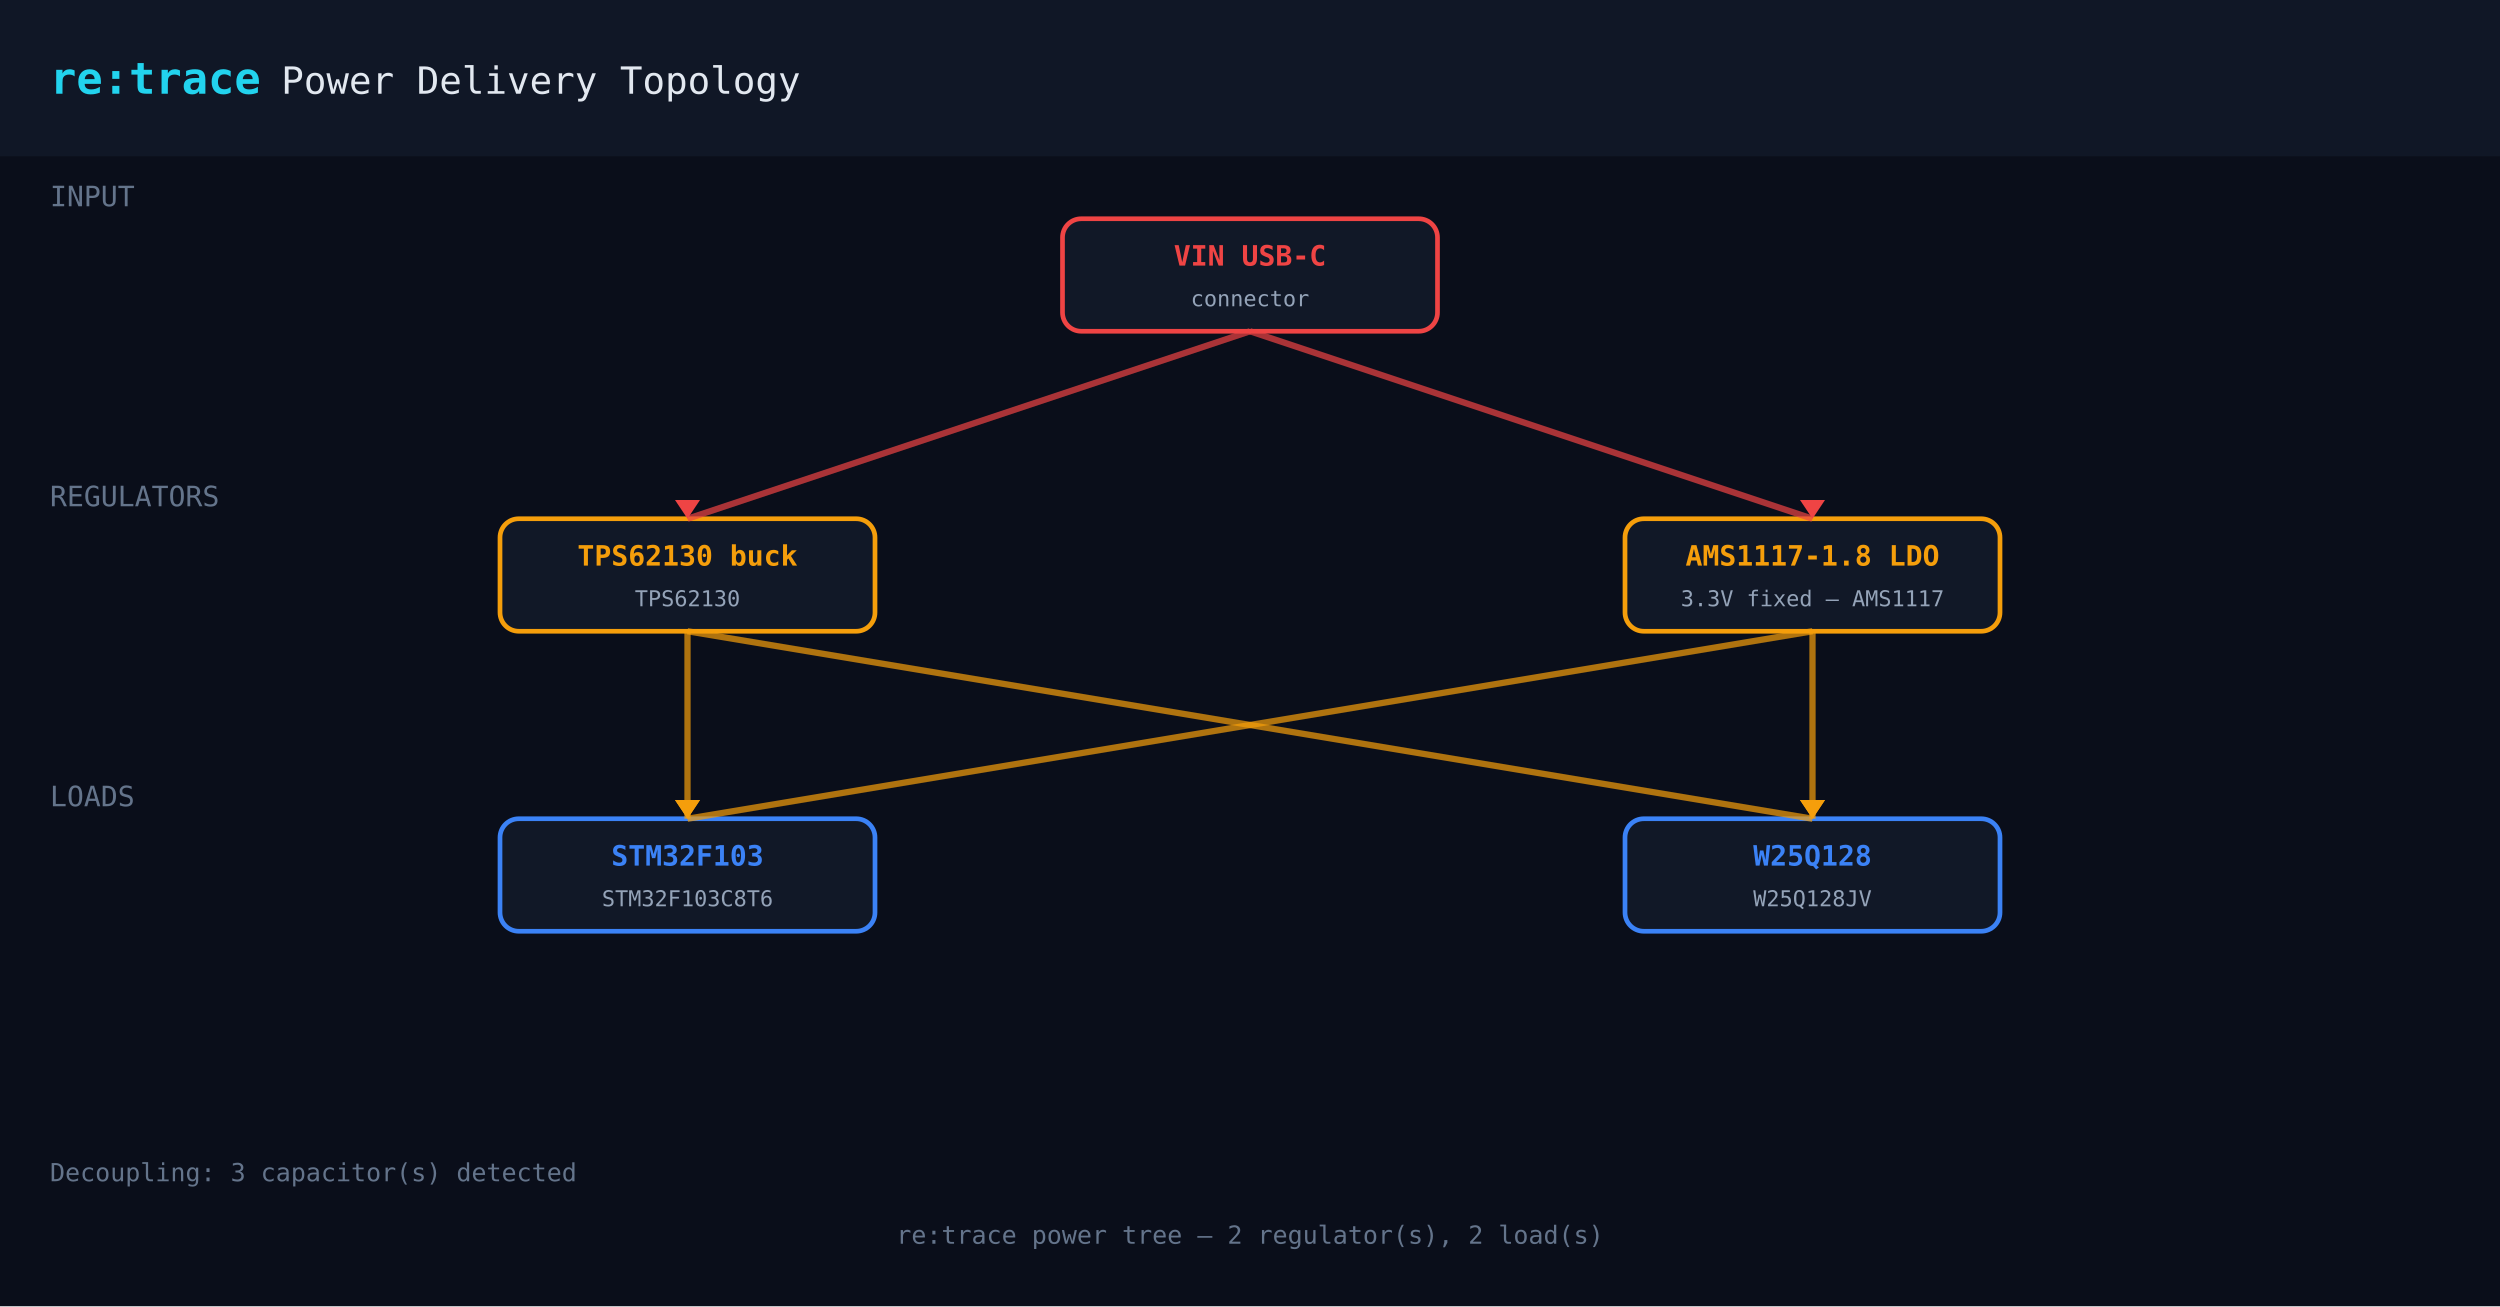
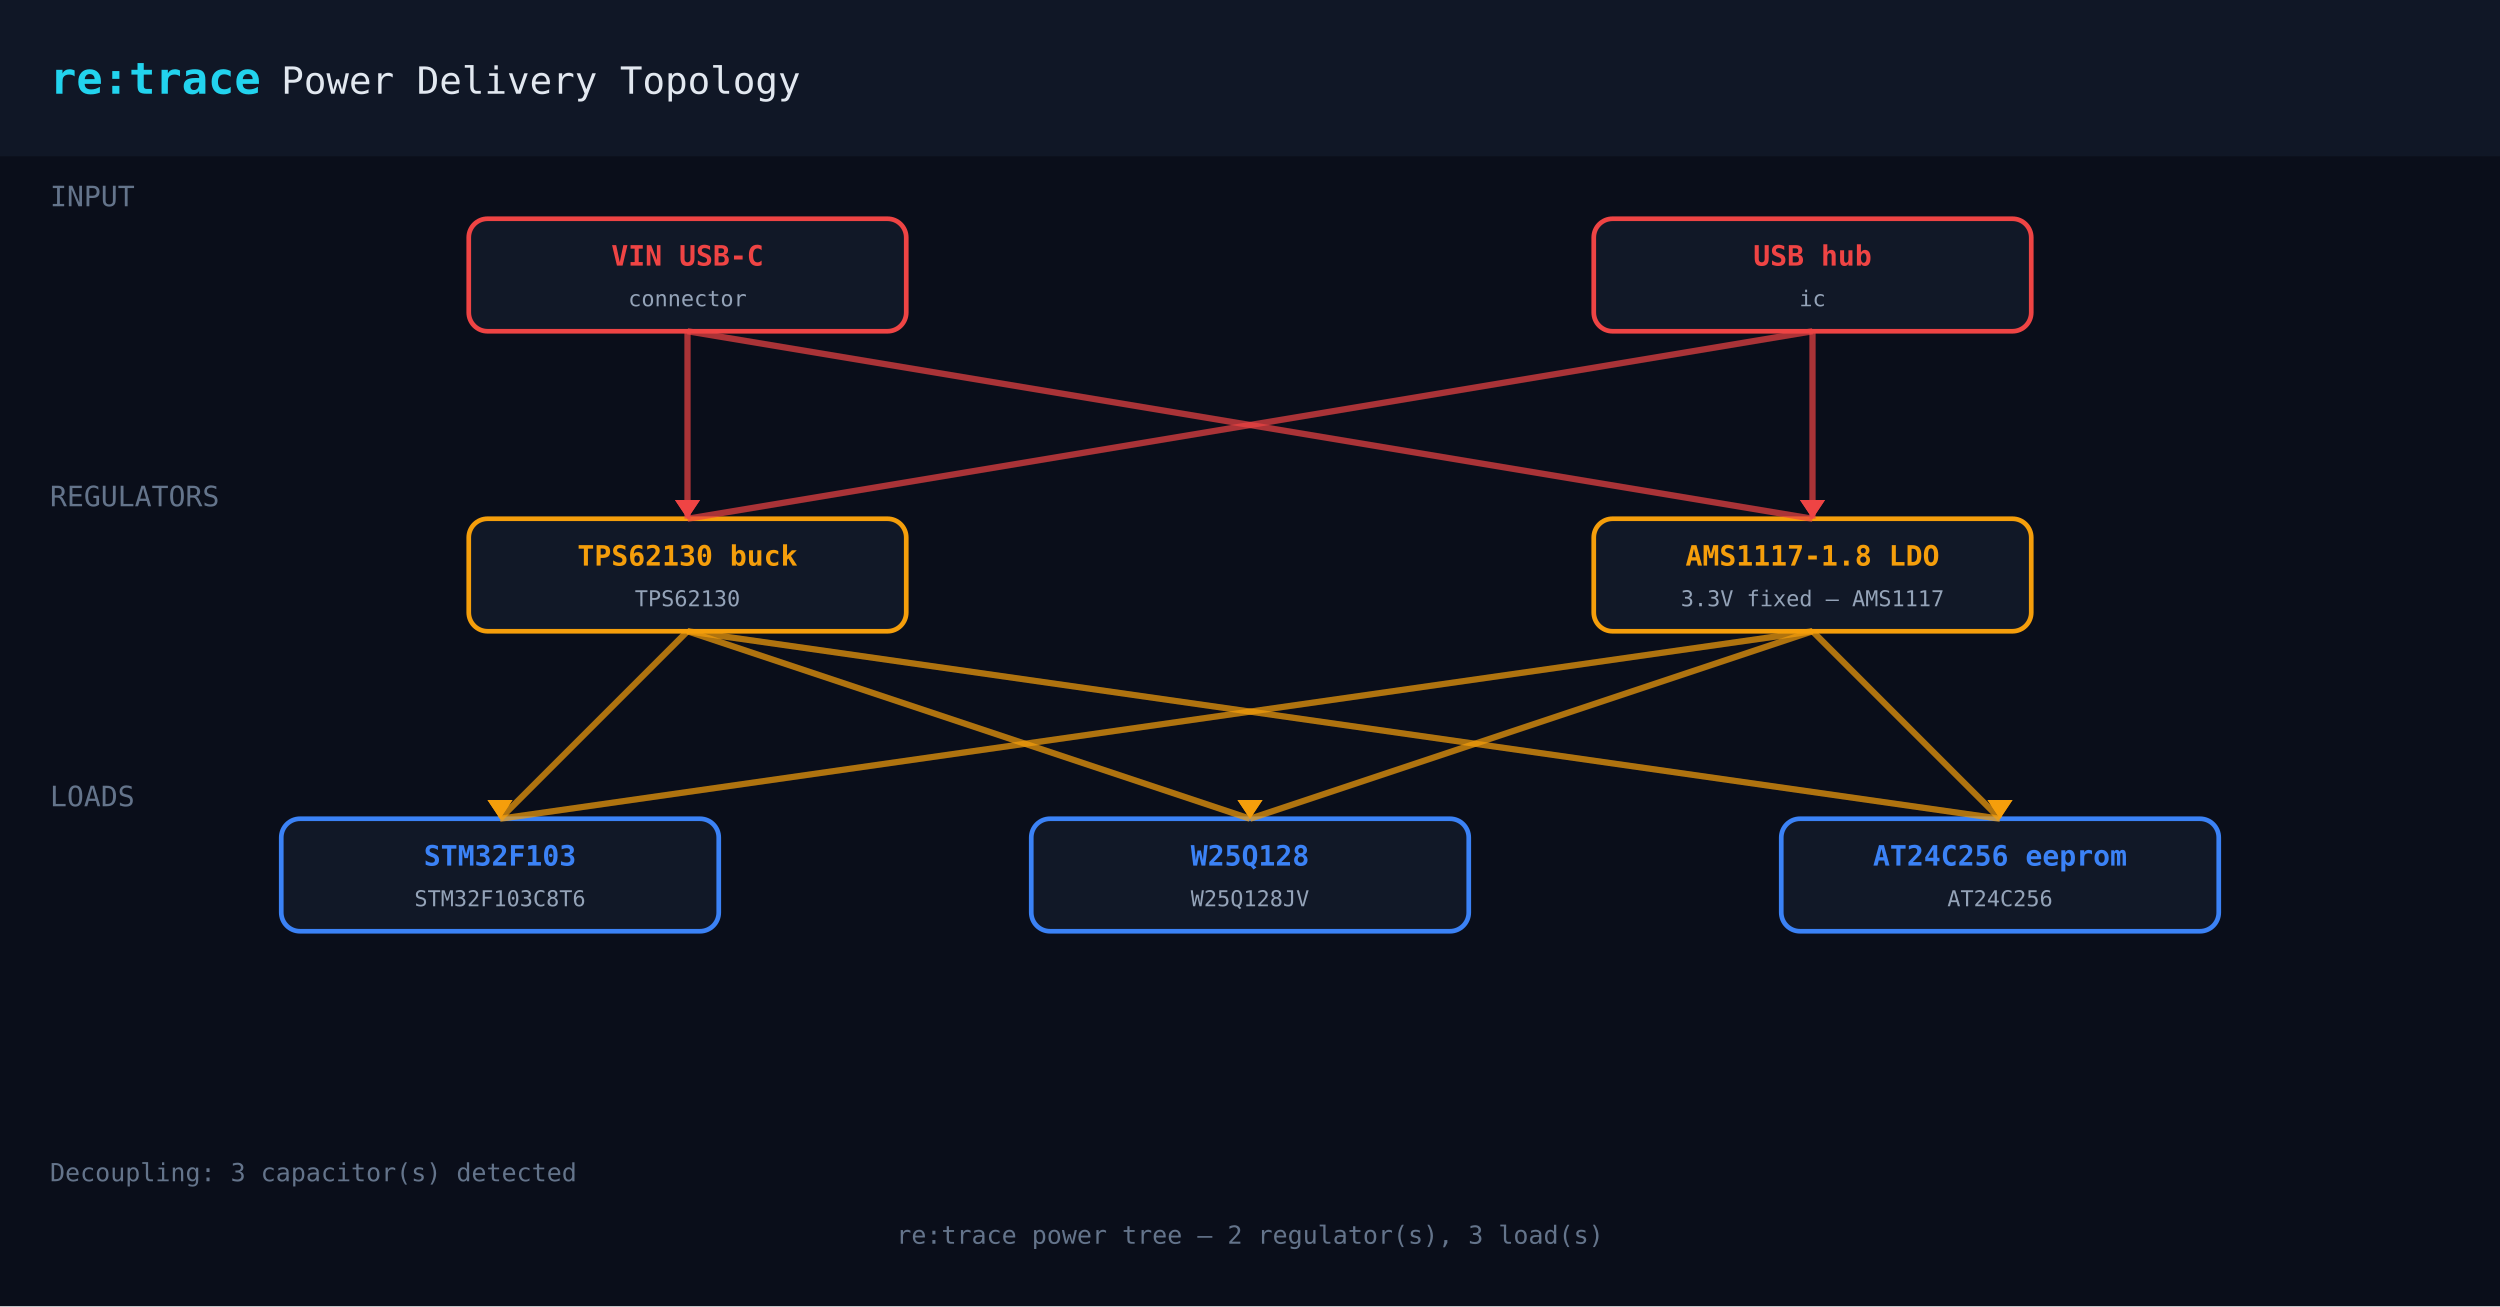
<svg xmlns="http://www.w3.org/2000/svg" width="800" height="418" viewBox="0 0 800 418">
  <rect width="800" height="418" fill="#0a0e1a" />
  <rect width="800" height="50" fill="#111827" fill-opacity="0.92" />
  <text x="16" y="30" font-family="'JetBrains Mono', 'Fira Code', 'SF Mono', monospace" font-size="14" fill="#22d3ee" font-weight="bold">re:trace</text>
  <text x="90" y="30" font-family="'JetBrains Mono', 'Fira Code', 'SF Mono', monospace" font-size="12" fill="#e2e8f0">Power Delivery Topology</text>
  <text x="16" y="66" font-family="'JetBrains Mono', 'Fira Code', 'SF Mono', monospace" font-size="9" fill="#64748b">INPUT</text>
  <text x="16" y="162" font-family="'JetBrains Mono', 'Fira Code', 'SF Mono', monospace" font-size="9" fill="#64748b">REGULATORS</text>
  <text x="16" y="258" font-family="'JetBrains Mono', 'Fira Code', 'SF Mono', monospace" font-size="9" fill="#64748b">LOADS</text>
-   <rect x="340" y="70" width="120" height="36" rx="6" fill="#111827" stroke="#ef4444" stroke-width="1.5" />
-   <text x="400" y="85" text-anchor="middle" font-family="'JetBrains Mono', 'Fira Code', 'SF Mono', monospace" font-size="9" fill="#ef4444" font-weight="bold">VIN USB-C</text>
-   <text x="400" y="98" text-anchor="middle" font-family="'JetBrains Mono', 'Fira Code', 'SF Mono', monospace" font-size="7" fill="#94a3b8">connector</text>
-   <rect x="160" y="166" width="120" height="36" rx="6" fill="#111827" stroke="#f59e0b" stroke-width="1.5" />
+   <rect x="150" y="70" width="140" height="36" rx="6" fill="#111827" stroke="#ef4444" stroke-width="1.5" />
+   <text x="220" y="85" text-anchor="middle" font-family="'JetBrains Mono', 'Fira Code', 'SF Mono', monospace" font-size="9" fill="#ef4444" font-weight="bold">VIN USB-C</text>
+   <text x="220" y="98" text-anchor="middle" font-family="'JetBrains Mono', 'Fira Code', 'SF Mono', monospace" font-size="7" fill="#94a3b8">connector</text>
+   <rect x="510" y="70" width="140" height="36" rx="6" fill="#111827" stroke="#ef4444" stroke-width="1.5" />
+   <text x="580" y="85" text-anchor="middle" font-family="'JetBrains Mono', 'Fira Code', 'SF Mono', monospace" font-size="9" fill="#ef4444" font-weight="bold">USB hub</text>
+   <text x="580" y="98" text-anchor="middle" font-family="'JetBrains Mono', 'Fira Code', 'SF Mono', monospace" font-size="7" fill="#94a3b8">ic</text>
+   <rect x="150" y="166" width="140" height="36" rx="6" fill="#111827" stroke="#f59e0b" stroke-width="1.5" />
  <text x="220" y="181" text-anchor="middle" font-family="'JetBrains Mono', 'Fira Code', 'SF Mono', monospace" font-size="9" fill="#f59e0b" font-weight="bold">TPS62130 buck</text>
  <text x="220" y="194" text-anchor="middle" font-family="'JetBrains Mono', 'Fira Code', 'SF Mono', monospace" font-size="7" fill="#94a3b8">TPS62130</text>
-   <rect x="520" y="166" width="120" height="36" rx="6" fill="#111827" stroke="#f59e0b" stroke-width="1.5" />
+   <rect x="510" y="166" width="140" height="36" rx="6" fill="#111827" stroke="#f59e0b" stroke-width="1.5" />
  <text x="580" y="181" text-anchor="middle" font-family="'JetBrains Mono', 'Fira Code', 'SF Mono', monospace" font-size="9" fill="#f59e0b" font-weight="bold">AMS1117-1.8 LDO</text>
  <text x="580" y="194" text-anchor="middle" font-family="'JetBrains Mono', 'Fira Code', 'SF Mono', monospace" font-size="7" fill="#94a3b8">3.3V fixed — AMS1117</text>
-   <line x1="400" y1="106" x2="220" y2="166" stroke="#ef4444" stroke-width="2" stroke-opacity="0.7" />
+   <line x1="220" y1="106" x2="220" y2="166" stroke="#ef4444" stroke-width="2" stroke-opacity="0.7" />
  <polygon points="220,166 216,160 224,160" fill="#ef4444" />
-   <line x1="400" y1="106" x2="580" y2="166" stroke="#ef4444" stroke-width="2" stroke-opacity="0.7" />
+   <line x1="220" y1="106" x2="580" y2="166" stroke="#ef4444" stroke-width="2" stroke-opacity="0.7" />
  <polygon points="580,166 576,160 584,160" fill="#ef4444" />
-   <rect x="160" y="262" width="120" height="36" rx="6" fill="#111827" stroke="#3b82f6" stroke-width="1.5" />
-   <text x="220" y="277" text-anchor="middle" font-family="'JetBrains Mono', 'Fira Code', 'SF Mono', monospace" font-size="9" fill="#3b82f6" font-weight="bold">STM32F103</text>
-   <text x="220" y="290" text-anchor="middle" font-family="'JetBrains Mono', 'Fira Code', 'SF Mono', monospace" font-size="7" fill="#94a3b8">STM32F103C8T6</text>
-   <rect x="520" y="262" width="120" height="36" rx="6" fill="#111827" stroke="#3b82f6" stroke-width="1.5" />
-   <text x="580" y="277" text-anchor="middle" font-family="'JetBrains Mono', 'Fira Code', 'SF Mono', monospace" font-size="9" fill="#3b82f6" font-weight="bold">W25Q128</text>
-   <text x="580" y="290" text-anchor="middle" font-family="'JetBrains Mono', 'Fira Code', 'SF Mono', monospace" font-size="7" fill="#94a3b8">W25Q128JV</text>
-   <line x1="220" y1="202" x2="220" y2="262" stroke="#f59e0b" stroke-width="2" stroke-opacity="0.7" />
-   <polygon points="220,262 216,256 224,256" fill="#f59e0b" />
-   <line x1="220" y1="202" x2="580" y2="262" stroke="#f59e0b" stroke-width="2" stroke-opacity="0.7" />
-   <polygon points="580,262 576,256 584,256" fill="#f59e0b" />
-   <line x1="580" y1="202" x2="220" y2="262" stroke="#f59e0b" stroke-width="2" stroke-opacity="0.7" />
-   <polygon points="220,262 216,256 224,256" fill="#f59e0b" />
-   <line x1="580" y1="202" x2="580" y2="262" stroke="#f59e0b" stroke-width="2" stroke-opacity="0.7" />
-   <polygon points="580,262 576,256 584,256" fill="#f59e0b" />
+   <line x1="580" y1="106" x2="220" y2="166" stroke="#ef4444" stroke-width="2" stroke-opacity="0.7" />
+   <polygon points="220,166 216,160 224,160" fill="#ef4444" />
+   <line x1="580" y1="106" x2="580" y2="166" stroke="#ef4444" stroke-width="2" stroke-opacity="0.7" />
+   <polygon points="580,166 576,160 584,160" fill="#ef4444" />
+   <rect x="90" y="262" width="140" height="36" rx="6" fill="#111827" stroke="#3b82f6" stroke-width="1.5" />
+   <text x="160" y="277" text-anchor="middle" font-family="'JetBrains Mono', 'Fira Code', 'SF Mono', monospace" font-size="9" fill="#3b82f6" font-weight="bold">STM32F103</text>
+   <text x="160" y="290" text-anchor="middle" font-family="'JetBrains Mono', 'Fira Code', 'SF Mono', monospace" font-size="7" fill="#94a3b8">STM32F103C8T6</text>
+   <rect x="330" y="262" width="140" height="36" rx="6" fill="#111827" stroke="#3b82f6" stroke-width="1.5" />
+   <text x="400" y="277" text-anchor="middle" font-family="'JetBrains Mono', 'Fira Code', 'SF Mono', monospace" font-size="9" fill="#3b82f6" font-weight="bold">W25Q128</text>
+   <text x="400" y="290" text-anchor="middle" font-family="'JetBrains Mono', 'Fira Code', 'SF Mono', monospace" font-size="7" fill="#94a3b8">W25Q128JV</text>
+   <rect x="570" y="262" width="140" height="36" rx="6" fill="#111827" stroke="#3b82f6" stroke-width="1.5" />
+   <text x="640" y="277" text-anchor="middle" font-family="'JetBrains Mono', 'Fira Code', 'SF Mono', monospace" font-size="9" fill="#3b82f6" font-weight="bold">AT24C256 eeprom</text>
+   <text x="640" y="290" text-anchor="middle" font-family="'JetBrains Mono', 'Fira Code', 'SF Mono', monospace" font-size="7" fill="#94a3b8">AT24C256</text>
+   <line x1="220" y1="202" x2="160" y2="262" stroke="#f59e0b" stroke-width="2" stroke-opacity="0.7" />
+   <polygon points="160,262 156,256 164,256" fill="#f59e0b" />
+   <line x1="220" y1="202" x2="400" y2="262" stroke="#f59e0b" stroke-width="2" stroke-opacity="0.7" />
+   <polygon points="400,262 396,256 404,256" fill="#f59e0b" />
+   <line x1="220" y1="202" x2="640" y2="262" stroke="#f59e0b" stroke-width="2" stroke-opacity="0.7" />
+   <polygon points="640,262 636,256 644,256" fill="#f59e0b" />
+   <line x1="580" y1="202" x2="160" y2="262" stroke="#f59e0b" stroke-width="2" stroke-opacity="0.7" />
+   <polygon points="160,262 156,256 164,256" fill="#f59e0b" />
+   <line x1="580" y1="202" x2="400" y2="262" stroke="#f59e0b" stroke-width="2" stroke-opacity="0.7" />
+   <polygon points="400,262 396,256 404,256" fill="#f59e0b" />
+   <line x1="580" y1="202" x2="640" y2="262" stroke="#f59e0b" stroke-width="2" stroke-opacity="0.7" />
+   <polygon points="640,262 636,256 644,256" fill="#f59e0b" />
  <text x="16" y="378" font-family="'JetBrains Mono', 'Fira Code', 'SF Mono', monospace" font-size="8" fill="#64748b">Decoupling: 3 capacitor(s) detected</text>
-   <text x="400" y="398" text-anchor="middle" font-family="'JetBrains Mono', 'Fira Code', 'SF Mono', monospace" font-size="8" fill="#64748b">re:trace power tree — 2 regulator(s), 2 load(s)</text>
+   <text x="400" y="398" text-anchor="middle" font-family="'JetBrains Mono', 'Fira Code', 'SF Mono', monospace" font-size="8" fill="#64748b">re:trace power tree — 2 regulator(s), 3 load(s)</text>
</svg>
